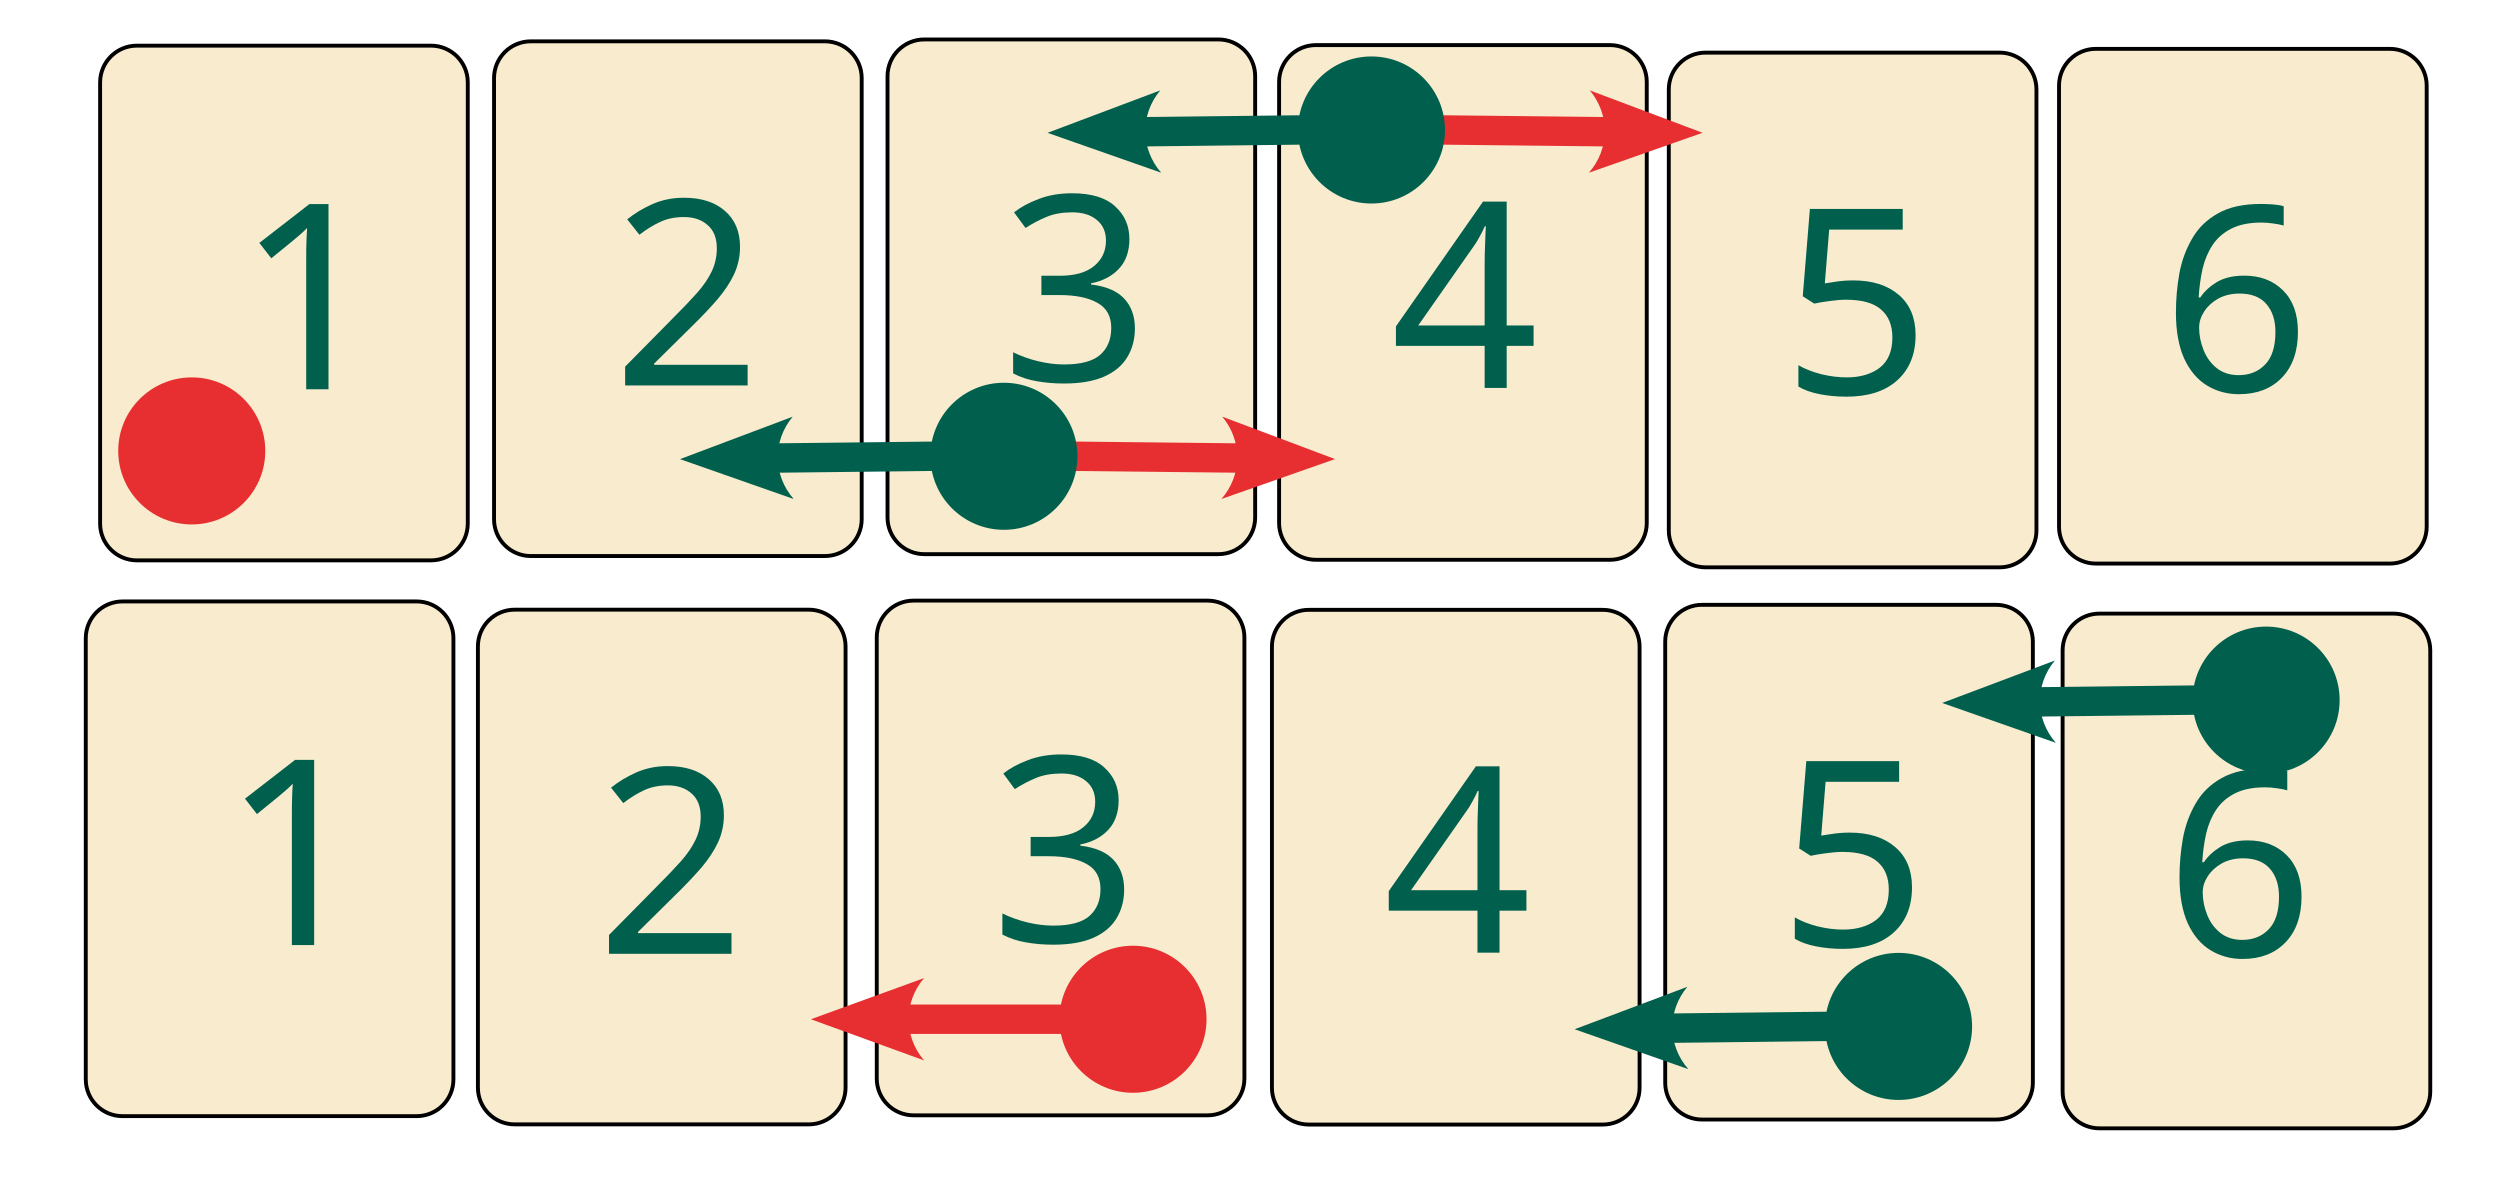
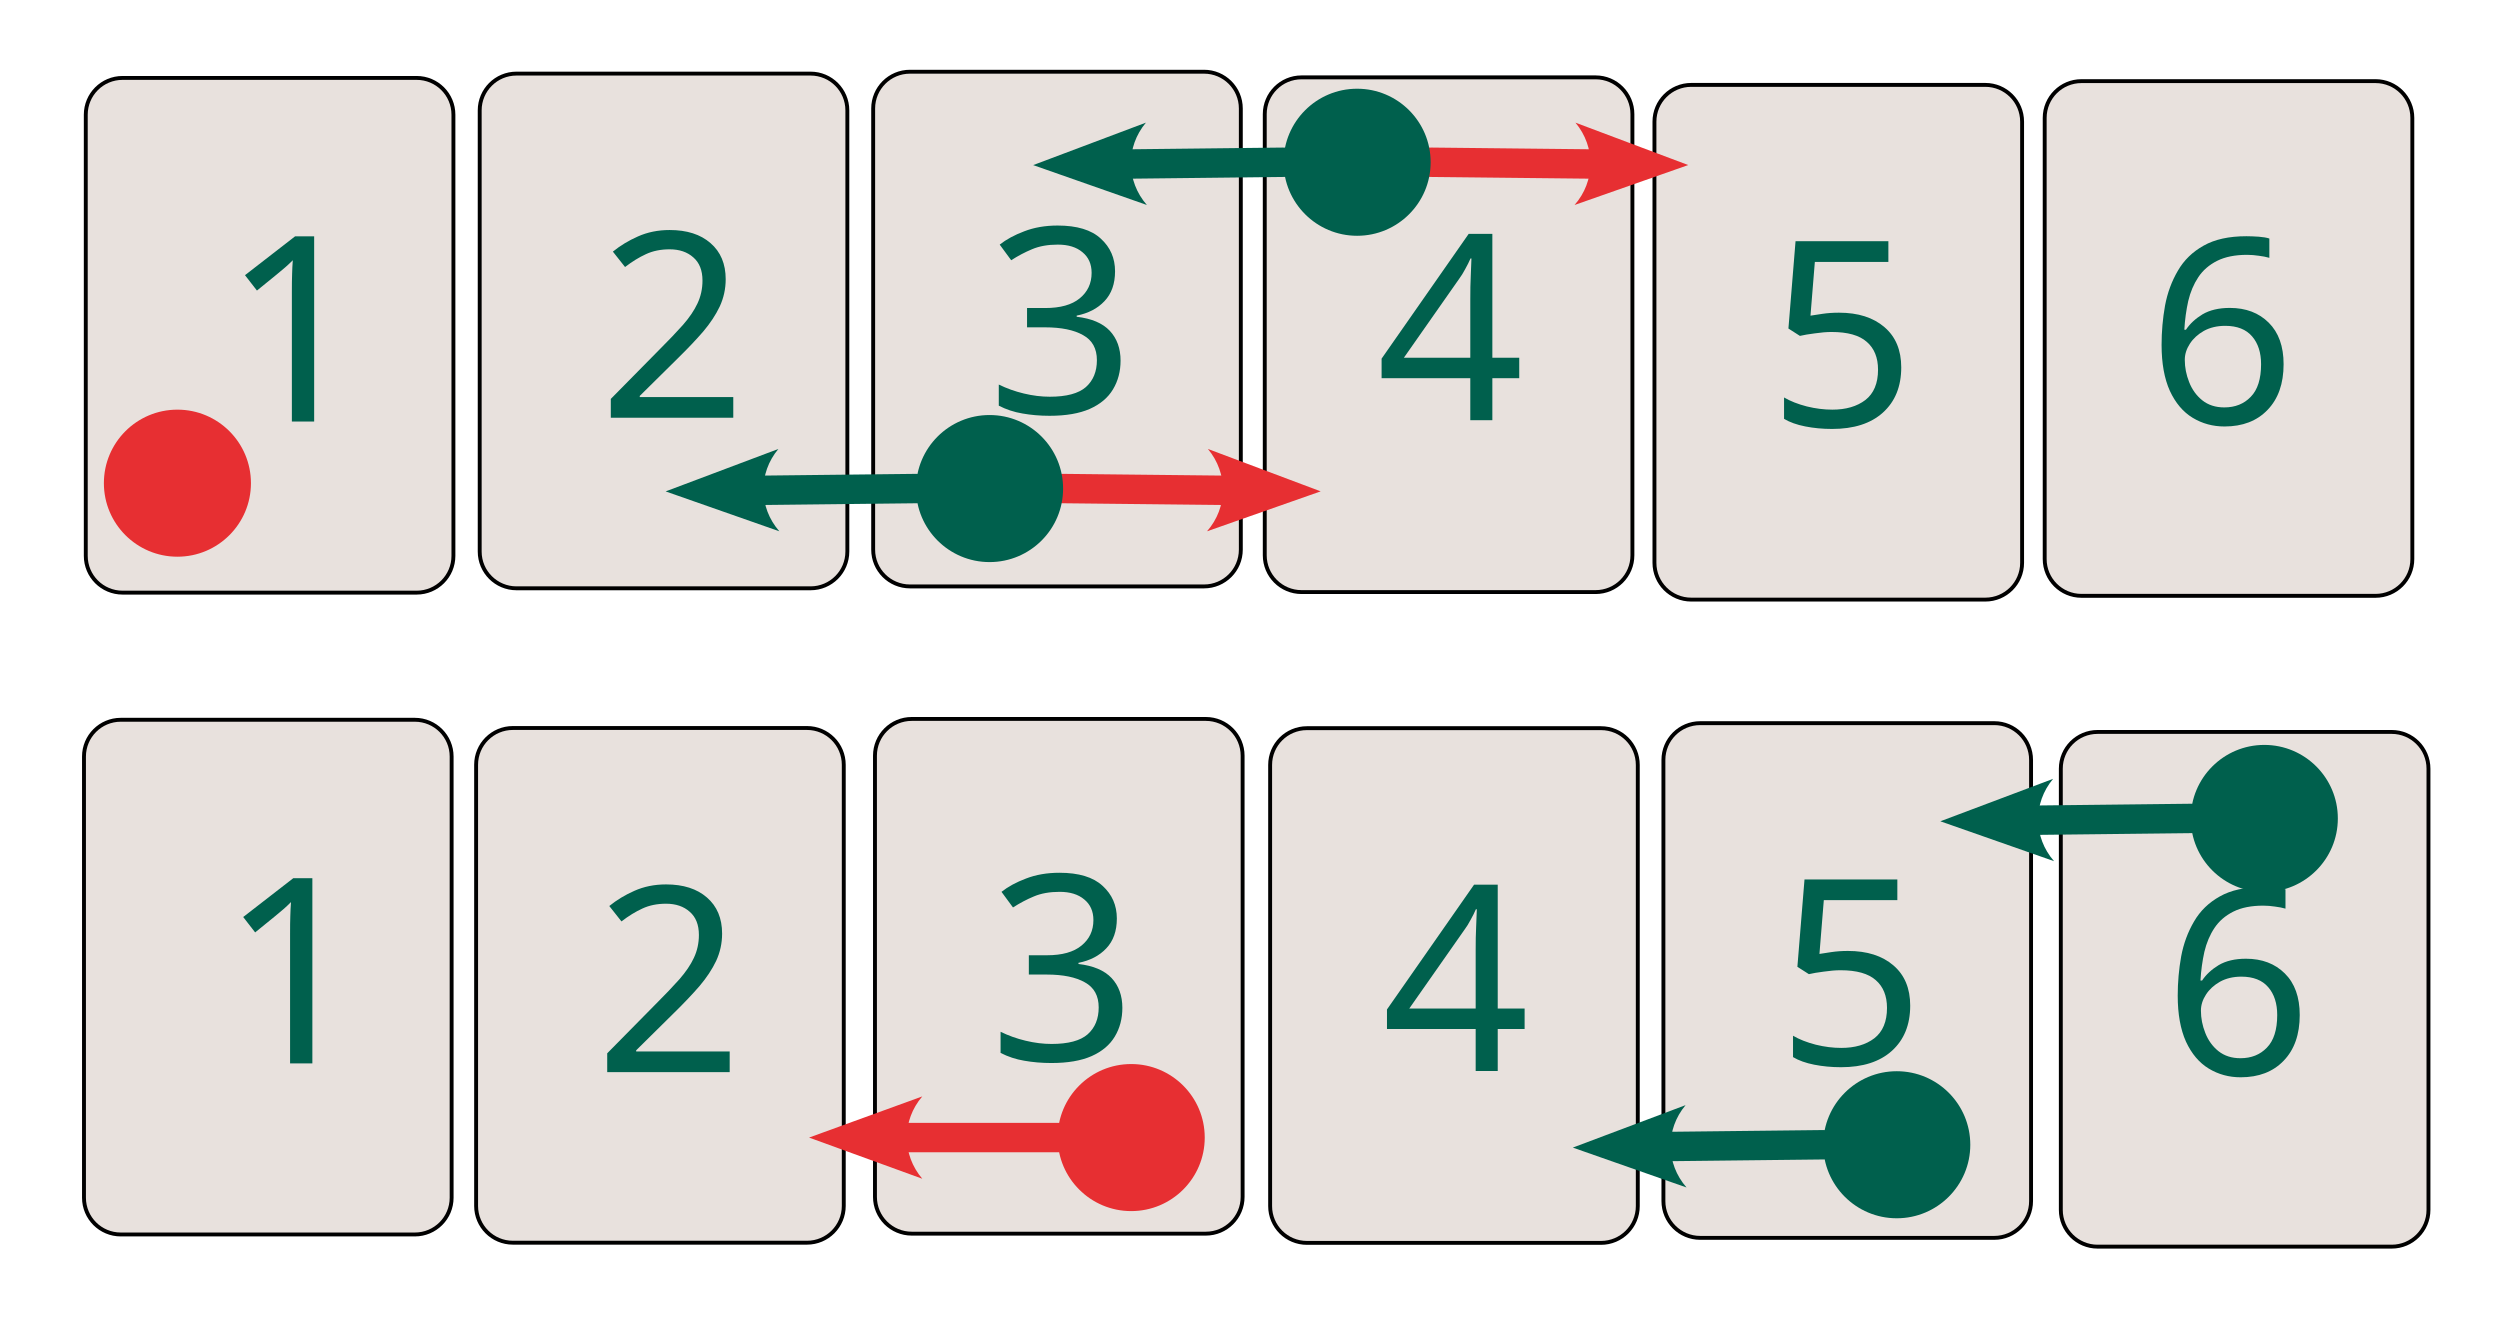
- <svg xmlns="http://www.w3.org/2000/svg" width="170mm" height="80mm" viewBox="0 0 170 80" version="1.1" id="svg1">
+ <svg xmlns="http://www.w3.org/2000/svg" width="170mm" height="90mm" viewBox="0 0 170 90" version="1.1" id="svg1">
  <defs id="defs1">
    <marker style="overflow:visible" id="ConcaveTriangle" refX="0" refY="0" orient="auto-start-reverse" markerWidth="0.5" markerHeight="0.5" viewBox="0 0 1 1" preserveAspectRatio="xMidYMid">
      <path transform="scale(0.7)" d="M -2,-4 9,0 -2,4 c 2,-2.33 2,-5.66 0,-8 z" style="fill:context-stroke;fill-rule:evenodd;stroke:none" id="path7" />
    </marker>
  </defs>
  <g id="layer1">
-     <g id="g10" transform="translate(1.46298,-4.998513)">
-       <rect style="fill:#f9ecce;fill-opacity:1;stroke:#000000;stroke-width:0.265;stroke-linecap:round;stroke-linejoin:round;stroke-dasharray:none;stroke-opacity:1" id="rect1" width="25" height="35" x="5.345" y="8.103" ry="2.5" />
+     <g id="g10" transform="translate(0.4876598,-2.804044)">
+       <rect style="fill:#552200;fill-opacity:0.133;stroke:#000000;stroke-width:0.265;stroke-linecap:round;stroke-linejoin:round;stroke-dasharray:none;stroke-opacity:1" id="rect1" width="25" height="35" x="5.345" y="8.103" ry="2.5" />
      <text xml:space="preserve" style="font-weight:bold;font-size:17.639px;font-family:Arial;-inkscape-font-specification:'Arial, Bold';text-align:start;writing-mode:lr-tb;direction:ltr;text-anchor:start;fill:#00604d;fill-opacity:1;stroke:none;stroke-width:0.353;stroke-linecap:round;stroke-linejoin:round;stroke-dasharray:none;stroke-opacity:1" x="14.608" y="31.468" id="text12">
        <tspan id="tspan12" style="font-style:normal;font-variant:normal;font-weight:normal;font-stretch:normal;font-size:17.639px;font-family:Colus;-inkscape-font-specification:Colus;fill:#00604d;fill-opacity:1;stroke:none;stroke-width:0.353" x="14.608" y="31.468">1</tspan>
      </text>
    </g>
-     <g id="g9" transform="translate(1.46298,-4.998513)">
-       <rect style="fill:#f9ecce;fill-opacity:1;stroke:#000000;stroke-width:0.265;stroke-linecap:round;stroke-linejoin:round;stroke-dasharray:none;stroke-opacity:1" id="rect2" width="25" height="35" x="32.132" y="7.809" ry="2.5" />
+     <g id="g9" transform="translate(0.4876598,-2.804044)">
+       <rect style="fill:#552200;fill-opacity:0.133;stroke:#000000;stroke-width:0.265;stroke-linecap:round;stroke-linejoin:round;stroke-dasharray:none;stroke-opacity:1" id="rect2" width="25" height="35" x="32.132" y="7.809" ry="2.5" />
      <text xml:space="preserve" style="font-size:17.639px;font-family:Colus;-inkscape-font-specification:Colus;text-align:start;writing-mode:lr-tb;direction:ltr;text-anchor:start;fill:#00604d;fill-opacity:1;stroke:none;stroke-width:0.353;stroke-linecap:round;stroke-linejoin:round" x="40.205" y="31.209" id="text1">
        <tspan id="tspan1" style="stroke-width:0.353" x="40.205" y="31.209">2</tspan>
      </text>
    </g>
-     <g id="g8" transform="translate(1.46298,-4.998513)">
-       <rect style="fill:#f9ecce;fill-opacity:1;stroke:#000000;stroke-width:0.265;stroke-linecap:round;stroke-linejoin:round;stroke-dasharray:none;stroke-opacity:1" id="rect3" width="25" height="35" x="58.888" y="7.681" ry="2.5" />
+     <g id="g8" transform="translate(0.4876598,-2.804044)">
+       <rect style="fill:#552200;fill-opacity:0.133;stroke:#000000;stroke-width:0.265;stroke-linecap:round;stroke-linejoin:round;stroke-dasharray:none;stroke-opacity:1" id="rect3" width="25" height="35" x="58.888" y="7.681" ry="2.5" />
      <text xml:space="preserve" style="font-size:17.639px;font-family:Colus;-inkscape-font-specification:Colus;text-align:start;writing-mode:lr-tb;direction:ltr;text-anchor:start;fill:#00604d;fill-opacity:1;stroke:none;stroke-width:0.353;stroke-linecap:round;stroke-linejoin:round" x="66.634" y="30.905" id="text2">
        <tspan id="tspan2" style="stroke-width:0.353" x="66.634" y="30.905">3</tspan>
      </text>
    </g>
-     <g id="g7" transform="translate(1.46298,-4.998513)">
-       <rect style="fill:#f9ecce;fill-opacity:1;stroke:#000000;stroke-width:0.265;stroke-linecap:round;stroke-linejoin:round;stroke-dasharray:none;stroke-opacity:1" id="rect4" width="25" height="35" x="85.516" y="8.065" ry="2.5" />
+     <g id="g7" transform="translate(0.4876598,-2.804044)">
+       <rect style="fill:#552200;fill-opacity:0.133;stroke:#000000;stroke-width:0.265;stroke-linecap:round;stroke-linejoin:round;stroke-dasharray:none;stroke-opacity:1" id="rect4" width="25" height="35" x="85.516" y="8.065" ry="2.5" />
      <text xml:space="preserve" style="font-size:17.639px;font-family:Colus;-inkscape-font-specification:Colus;text-align:start;writing-mode:lr-tb;direction:ltr;text-anchor:start;fill:#00604d;fill-opacity:1;stroke:none;stroke-width:0.353;stroke-linecap:round;stroke-linejoin:round" x="93.085" y="31.377" id="text3">
        <tspan id="tspan3" style="stroke-width:0.353" x="93.085" y="31.377">4</tspan>
      </text>
    </g>
-     <g id="g6" transform="translate(1.46298,-4.998513)">
-       <rect style="fill:#f9ecce;fill-opacity:1;stroke:#000000;stroke-width:0.265;stroke-linecap:round;stroke-linejoin:round;stroke-dasharray:none;stroke-opacity:1" id="rect5" width="25" height="35" x="112.015" y="8.577" ry="2.5" />
+     <g id="g6" transform="translate(0.4876598,-2.804044)">
+       <rect style="fill:#552200;fill-opacity:0.133;stroke:#000000;stroke-width:0.265;stroke-linecap:round;stroke-linejoin:round;stroke-dasharray:none;stroke-opacity:1" id="rect5" width="25" height="35" x="112.015" y="8.577" ry="2.5" />
      <text xml:space="preserve" style="font-size:17.639px;font-family:Colus;-inkscape-font-specification:Colus;text-align:start;writing-mode:lr-tb;direction:ltr;text-anchor:start;fill:#00604d;fill-opacity:1;stroke:none;stroke-width:0.353;stroke-linecap:round;stroke-linejoin:round" x="119.717" y="31.801" id="text4">
        <tspan id="tspan4" style="stroke-width:0.353" x="119.717" y="31.801">5</tspan>
      </text>
    </g>
-     <g id="g5" transform="translate(1.46298,-4.998513)">
-       <rect style="fill:#f9ecce;fill-opacity:1;stroke:#000000;stroke-width:0.265;stroke-linecap:round;stroke-linejoin:round;stroke-dasharray:none;stroke-opacity:1" id="rect6" width="25" height="35" x="138.551" y="8.321" ry="2.5" />
+     <g id="g5" transform="translate(0.4876598,-2.804044)">
+       <rect style="fill:#552200;fill-opacity:0.133;stroke:#000000;stroke-width:0.265;stroke-linecap:round;stroke-linejoin:round;stroke-dasharray:none;stroke-opacity:1" id="rect6" width="25" height="35" x="138.551" y="8.321" ry="2.5" />
      <text xml:space="preserve" style="font-size:17.639px;font-family:Colus;-inkscape-font-specification:Colus;text-align:start;writing-mode:lr-tb;direction:ltr;text-anchor:start;fill:#00604d;fill-opacity:1;stroke:none;stroke-width:0.353;stroke-linecap:round;stroke-linejoin:round" x="145.53" y="31.633" id="text5">
        <tspan id="tspan5" style="stroke-width:0.353" x="145.53" y="31.633">6</tspan>
      </text>
    </g>
-     <g id="g11" transform="translate(0.4876598,32.79513)">
-       <rect style="fill:#f9ecce;fill-opacity:1;stroke:#000000;stroke-width:0.265;stroke-linecap:round;stroke-linejoin:round;stroke-dasharray:none;stroke-opacity:1" id="rect10" width="25" height="35" x="5.345" y="8.103" ry="2.5" />
+     <g id="g11" transform="translate(0.3657449,40.84151)">
+       <rect style="fill:#552200;fill-opacity:0.133;stroke:#000000;stroke-width:0.265;stroke-linecap:round;stroke-linejoin:round;stroke-dasharray:none;stroke-opacity:1" id="rect10" width="25" height="35" x="5.345" y="8.103" ry="2.5" />
      <text xml:space="preserve" style="font-weight:bold;font-size:17.639px;font-family:Arial;-inkscape-font-specification:'Arial, Bold';text-align:start;writing-mode:lr-tb;direction:ltr;text-anchor:start;fill:#00604d;fill-opacity:1;stroke:none;stroke-width:0.353;stroke-linecap:round;stroke-linejoin:round;stroke-dasharray:none;stroke-opacity:1" x="14.608" y="31.468" id="text10">
        <tspan id="tspan10" style="font-style:normal;font-variant:normal;font-weight:normal;font-stretch:normal;font-size:17.639px;font-family:Colus;-inkscape-font-specification:Colus;fill:#00604d;fill-opacity:1;stroke:none;stroke-width:0.353" x="14.608" y="31.468">1</tspan>
      </text>
    </g>
-     <g id="g12" transform="translate(0.3657449,33.64853)">
-       <rect style="fill:#f9ecce;fill-opacity:1;stroke:#000000;stroke-width:0.265;stroke-linecap:round;stroke-linejoin:round;stroke-dasharray:none;stroke-opacity:1" id="rect11" width="25" height="35" x="32.132" y="7.809" ry="2.5" />
+     <g id="g12" transform="translate(0.2438299,41.69492)">
+       <rect style="fill:#552200;fill-opacity:0.133;stroke:#000000;stroke-width:0.265;stroke-linecap:round;stroke-linejoin:round;stroke-dasharray:none;stroke-opacity:1" id="rect11" width="25" height="35" x="32.132" y="7.809" ry="2.5" />
      <text xml:space="preserve" style="font-size:17.639px;font-family:Colus;-inkscape-font-specification:Colus;text-align:start;writing-mode:lr-tb;direction:ltr;text-anchor:start;fill:#00604d;fill-opacity:1;stroke:none;stroke-width:0.353;stroke-linecap:round;stroke-linejoin:round" x="40.205" y="31.209" id="text11">
        <tspan id="tspan11" style="stroke-width:0.353" x="40.205" y="31.209">2</tspan>
      </text>
    </g>
-     <g id="g13" transform="translate(0.7314898,33.16087)">
-       <rect style="fill:#f9ecce;fill-opacity:1;stroke:#000000;stroke-width:0.265;stroke-linecap:round;stroke-linejoin:round;stroke-dasharray:none;stroke-opacity:1" id="rect12" width="25" height="35" x="58.888" y="7.681" ry="2.5" />
+     <g id="g13" transform="translate(0.6095749,41.20726)">
+       <rect style="fill:#552200;fill-opacity:0.133;stroke:#000000;stroke-width:0.265;stroke-linecap:round;stroke-linejoin:round;stroke-dasharray:none;stroke-opacity:1" id="rect12" width="25" height="35" x="58.888" y="7.681" ry="2.5" />
      <text xml:space="preserve" style="font-size:17.639px;font-family:Colus;-inkscape-font-specification:Colus;text-align:start;writing-mode:lr-tb;direction:ltr;text-anchor:start;fill:#00604d;fill-opacity:1;stroke:none;stroke-width:0.353;stroke-linecap:round;stroke-linejoin:round" x="66.634" y="30.905" id="text13">
        <tspan id="tspan13" style="stroke-width:0.353" x="66.634" y="30.905">3</tspan>
      </text>
    </g>
-     <g id="g14" transform="translate(0.9753197,33.4047)">
-       <rect style="fill:#f9ecce;fill-opacity:1;stroke:#000000;stroke-width:0.265;stroke-linecap:round;stroke-linejoin:round;stroke-dasharray:none;stroke-opacity:1" id="rect13" width="25" height="35" x="85.516" y="8.065" ry="2.5" />
+     <g id="g14" transform="translate(0.8534048,41.45109)">
+       <rect style="fill:#552200;fill-opacity:0.133;stroke:#000000;stroke-width:0.265;stroke-linecap:round;stroke-linejoin:round;stroke-dasharray:none;stroke-opacity:1" id="rect13" width="25" height="35" x="85.516" y="8.065" ry="2.5" />
      <text xml:space="preserve" style="font-size:17.639px;font-family:Colus;-inkscape-font-specification:Colus;text-align:start;writing-mode:lr-tb;direction:ltr;text-anchor:start;fill:#00604d;fill-opacity:1;stroke:none;stroke-width:0.353;stroke-linecap:round;stroke-linejoin:round" x="93.085" y="31.377" id="text14">
        <tspan id="tspan14" style="stroke-width:0.353" x="93.085" y="31.377">4</tspan>
      </text>
    </g>
-     <g id="g15" transform="translate(1.21915,32.5513)">
-       <rect style="fill:#f9ecce;fill-opacity:1;stroke:#000000;stroke-width:0.265;stroke-linecap:round;stroke-linejoin:round;stroke-dasharray:none;stroke-opacity:1" id="rect14" width="25" height="35" x="112.015" y="8.577" ry="2.5" />
+     <g id="g15" transform="translate(1.097235,40.59768)">
+       <rect style="fill:#552200;fill-opacity:0.133;stroke:#000000;stroke-width:0.265;stroke-linecap:round;stroke-linejoin:round;stroke-dasharray:none;stroke-opacity:1" id="rect14" width="25" height="35" x="112.015" y="8.577" ry="2.5" />
      <text xml:space="preserve" style="font-size:17.639px;font-family:Colus;-inkscape-font-specification:Colus;text-align:start;writing-mode:lr-tb;direction:ltr;text-anchor:start;fill:#00604d;fill-opacity:1;stroke:none;stroke-width:0.353;stroke-linecap:round;stroke-linejoin:round" x="119.717" y="31.801" id="text15">
        <tspan id="tspan15" style="stroke-width:0.353" x="119.717" y="31.801">5</tspan>
      </text>
    </g>
-     <g id="g16" transform="translate(1.70681,33.4047)">
-       <rect style="fill:#f9ecce;fill-opacity:1;stroke:#000000;stroke-width:0.265;stroke-linecap:round;stroke-linejoin:round;stroke-dasharray:none;stroke-opacity:1" id="rect15" width="25" height="35" x="138.551" y="8.321" ry="2.5" />
+     <g id="g16" transform="translate(1.584895,41.45109)">
+       <rect style="fill:#552200;fill-opacity:0.133;stroke:#000000;stroke-width:0.265;stroke-linecap:round;stroke-linejoin:round;stroke-dasharray:none;stroke-opacity:1" id="rect15" width="25" height="35" x="138.551" y="8.321" ry="2.5" />
      <text xml:space="preserve" style="font-size:17.639px;font-family:Colus;-inkscape-font-specification:Colus;text-align:start;writing-mode:lr-tb;direction:ltr;text-anchor:start;fill:#00604d;fill-opacity:1;stroke:none;stroke-width:0.353;stroke-linecap:round;stroke-linejoin:round" x="145.53" y="31.633" id="text16">
        <tspan id="tspan16" style="stroke-width:0.353" x="145.53" y="31.633">6</tspan>
      </text>
    </g>
-     <circle style="fill:#e72f32;fill-opacity:1;stroke:none;stroke-width:0.265;stroke-linecap:round;stroke-linejoin:round;stroke-dasharray:none;stroke-opacity:1" id="path16" cx="13.039" cy="30.662" r="5" />
-     <path style="fill:#00604d;fill-opacity:1;stroke:#00604d;stroke-width:2;stroke-linecap:round;stroke-linejoin:round;stroke-dasharray:none;stroke-opacity:1;marker-start:url(#ConcaveTriangle)" d="M 52.538,31.149 63.266,31.027" id="path17" />
-     <path style="fill:#00604d;fill-opacity:1;stroke:#00604d;stroke-width:2;stroke-linecap:round;stroke-linejoin:round;stroke-dasharray:none;stroke-opacity:1;marker-start:url(#ConcaveTriangle)" d="M 77.53,8.961 88.259,8.839" id="path18" />
-     <path style="fill:#00604d;fill-opacity:1;stroke:#e72f32;stroke-width:2;stroke-linecap:round;stroke-linejoin:round;stroke-dasharray:none;stroke-opacity:1;marker-start:url(#ConcaveTriangle)" d="M 84.483,31.149 73.266,31.027" id="path19" />
-     <path style="fill:#00604d;fill-opacity:1;stroke:#e72f32;stroke-width:2;stroke-linecap:round;stroke-linejoin:round;stroke-dasharray:none;stroke-opacity:1;marker-start:url(#ConcaveTriangle)" d="M 109.475,8.961 98.259,8.839" id="path20" />
-     <circle style="fill:#00604d;fill-opacity:1;stroke:none;stroke-width:0.265;stroke-linecap:round;stroke-linejoin:round;stroke-dasharray:none;stroke-opacity:1" id="circle16" cx="68.266" cy="31.027" r="5" />
-     <circle style="fill:#00604d;fill-opacity:1;stroke:none;stroke-width:0.265;stroke-linecap:round;stroke-linejoin:round;stroke-dasharray:none;stroke-opacity:1" id="circle17" cx="93.259" cy="8.839" r="5" />
-     <path style="fill:#00604d;fill-opacity:1;stroke:#00604d;stroke-width:2;stroke-linecap:round;stroke-linejoin:round;stroke-dasharray:none;stroke-opacity:1;marker-start:url(#ConcaveTriangle)" d="m 113.373,69.918 10.729,-0.122" id="path21" />
-     <path style="fill:#00604d;fill-opacity:1;stroke:#00604d;stroke-width:2;stroke-linecap:round;stroke-linejoin:round;stroke-dasharray:none;stroke-opacity:1;marker-start:url(#ConcaveTriangle)" d="m 138.366,47.73 10.729,-0.122" id="path22" />
-     <circle style="fill:#00604d;fill-opacity:1;stroke:none;stroke-width:0.265;stroke-linecap:round;stroke-linejoin:round;stroke-dasharray:none;stroke-opacity:1" id="circle22" cx="129.102" cy="69.796" r="5" />
-     <circle style="fill:#00604d;fill-opacity:1;stroke:none;stroke-width:0.265;stroke-linecap:round;stroke-linejoin:round;stroke-dasharray:none;stroke-opacity:1" id="circle23" cx="154.095" cy="47.608" r="5" />
-     <path style="fill:#00604d;fill-opacity:1;stroke:#e72f32;stroke-width:2;stroke-linecap:round;stroke-linejoin:round;stroke-dasharray:none;stroke-opacity:1;marker-start:url(#ConcaveTriangle)" d="M 61.438,69.309 H 72.044" id="path23" />
-     <circle style="fill:#e72f32;fill-opacity:1;stroke:none;stroke-width:0.265;stroke-linecap:round;stroke-linejoin:round;stroke-dasharray:none;stroke-opacity:1" id="circle20" cx="77.044" cy="69.309" r="5" />
+     <circle style="fill:#e72f32;fill-opacity:1;stroke:none;stroke-width:0.265;stroke-linecap:round;stroke-linejoin:round;stroke-dasharray:none;stroke-opacity:1" id="path16" cx="12.064" cy="32.856" r="5" />
+     <path style="fill:#00604d;fill-opacity:1;stroke:#00604d;stroke-width:2;stroke-linecap:round;stroke-linejoin:round;stroke-dasharray:none;stroke-opacity:1;marker-start:url(#ConcaveTriangle)" d="M 51.563,33.344 62.291,33.222" id="path17" />
+     <path style="fill:#00604d;fill-opacity:1;stroke:#00604d;stroke-width:2;stroke-linecap:round;stroke-linejoin:round;stroke-dasharray:none;stroke-opacity:1;marker-start:url(#ConcaveTriangle)" d="M 76.555,11.155 87.284,11.033" id="path18" />
+     <path style="fill:#00604d;fill-opacity:1;stroke:#e72f32;stroke-width:2;stroke-linecap:round;stroke-linejoin:round;stroke-dasharray:none;stroke-opacity:1;marker-start:url(#ConcaveTriangle)" d="M 83.507,33.344 72.291,33.222" id="path19" />
+     <path style="fill:#00604d;fill-opacity:1;stroke:#e72f32;stroke-width:2;stroke-linecap:round;stroke-linejoin:round;stroke-dasharray:none;stroke-opacity:1;marker-start:url(#ConcaveTriangle)" d="M 108.5,11.155 97.284,11.033" id="path20" />
+     <circle style="fill:#00604d;fill-opacity:1;stroke:none;stroke-width:0.265;stroke-linecap:round;stroke-linejoin:round;stroke-dasharray:none;stroke-opacity:1" id="circle16" cx="67.291" cy="33.222" r="5" />
+     <circle style="fill:#00604d;fill-opacity:1;stroke:none;stroke-width:0.265;stroke-linecap:round;stroke-linejoin:round;stroke-dasharray:none;stroke-opacity:1" id="circle17" cx="92.284" cy="11.033" r="5" />
+     <path style="fill:#00604d;fill-opacity:1;stroke:#00604d;stroke-width:2;stroke-linecap:round;stroke-linejoin:round;stroke-dasharray:none;stroke-opacity:1;marker-start:url(#ConcaveTriangle)" d="m 113.252,77.965 10.729,-0.122" id="path21" />
+     <path style="fill:#00604d;fill-opacity:1;stroke:#00604d;stroke-width:2;stroke-linecap:round;stroke-linejoin:round;stroke-dasharray:none;stroke-opacity:1;marker-start:url(#ConcaveTriangle)" d="m 138.244,55.776 10.729,-0.122" id="path22" />
+     <circle style="fill:#00604d;fill-opacity:1;stroke:none;stroke-width:0.265;stroke-linecap:round;stroke-linejoin:round;stroke-dasharray:none;stroke-opacity:1" id="circle22" cx="128.98" cy="77.843" r="5" />
+     <circle style="fill:#00604d;fill-opacity:1;stroke:none;stroke-width:0.265;stroke-linecap:round;stroke-linejoin:round;stroke-dasharray:none;stroke-opacity:1" id="circle23" cx="153.973" cy="55.654" r="5" />
+     <path style="fill:#00604d;fill-opacity:1;stroke:#e72f32;stroke-width:2;stroke-linecap:round;stroke-linejoin:round;stroke-dasharray:none;stroke-opacity:1;marker-start:url(#ConcaveTriangle)" d="M 61.316,77.355 H 71.922" id="path23" />
+     <circle style="fill:#e72f32;fill-opacity:1;stroke:none;stroke-width:0.265;stroke-linecap:round;stroke-linejoin:round;stroke-dasharray:none;stroke-opacity:1" id="circle20" cx="76.922" cy="77.355" r="5" />
  </g>
</svg>
